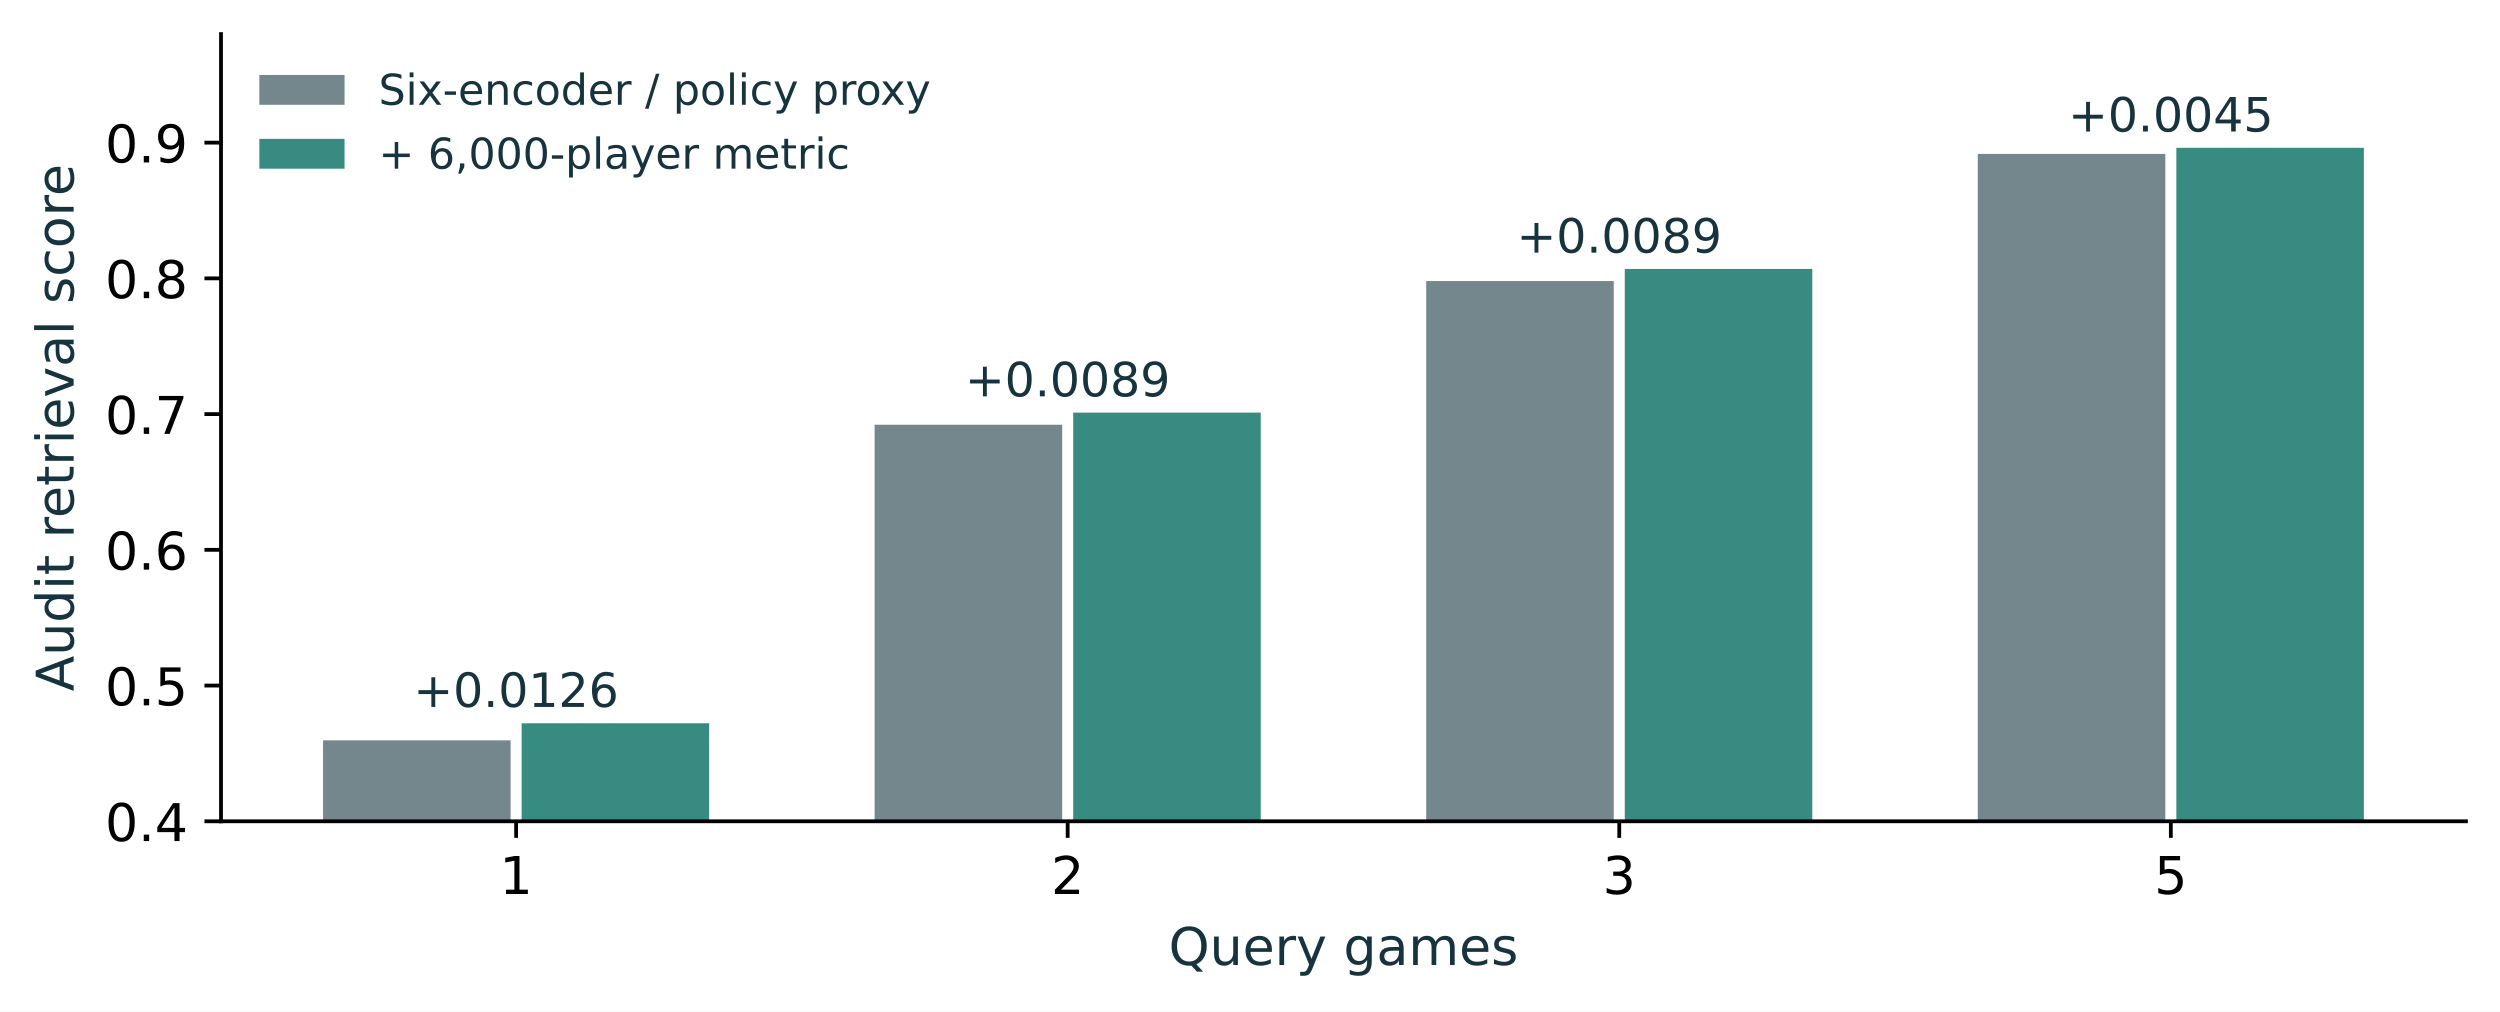
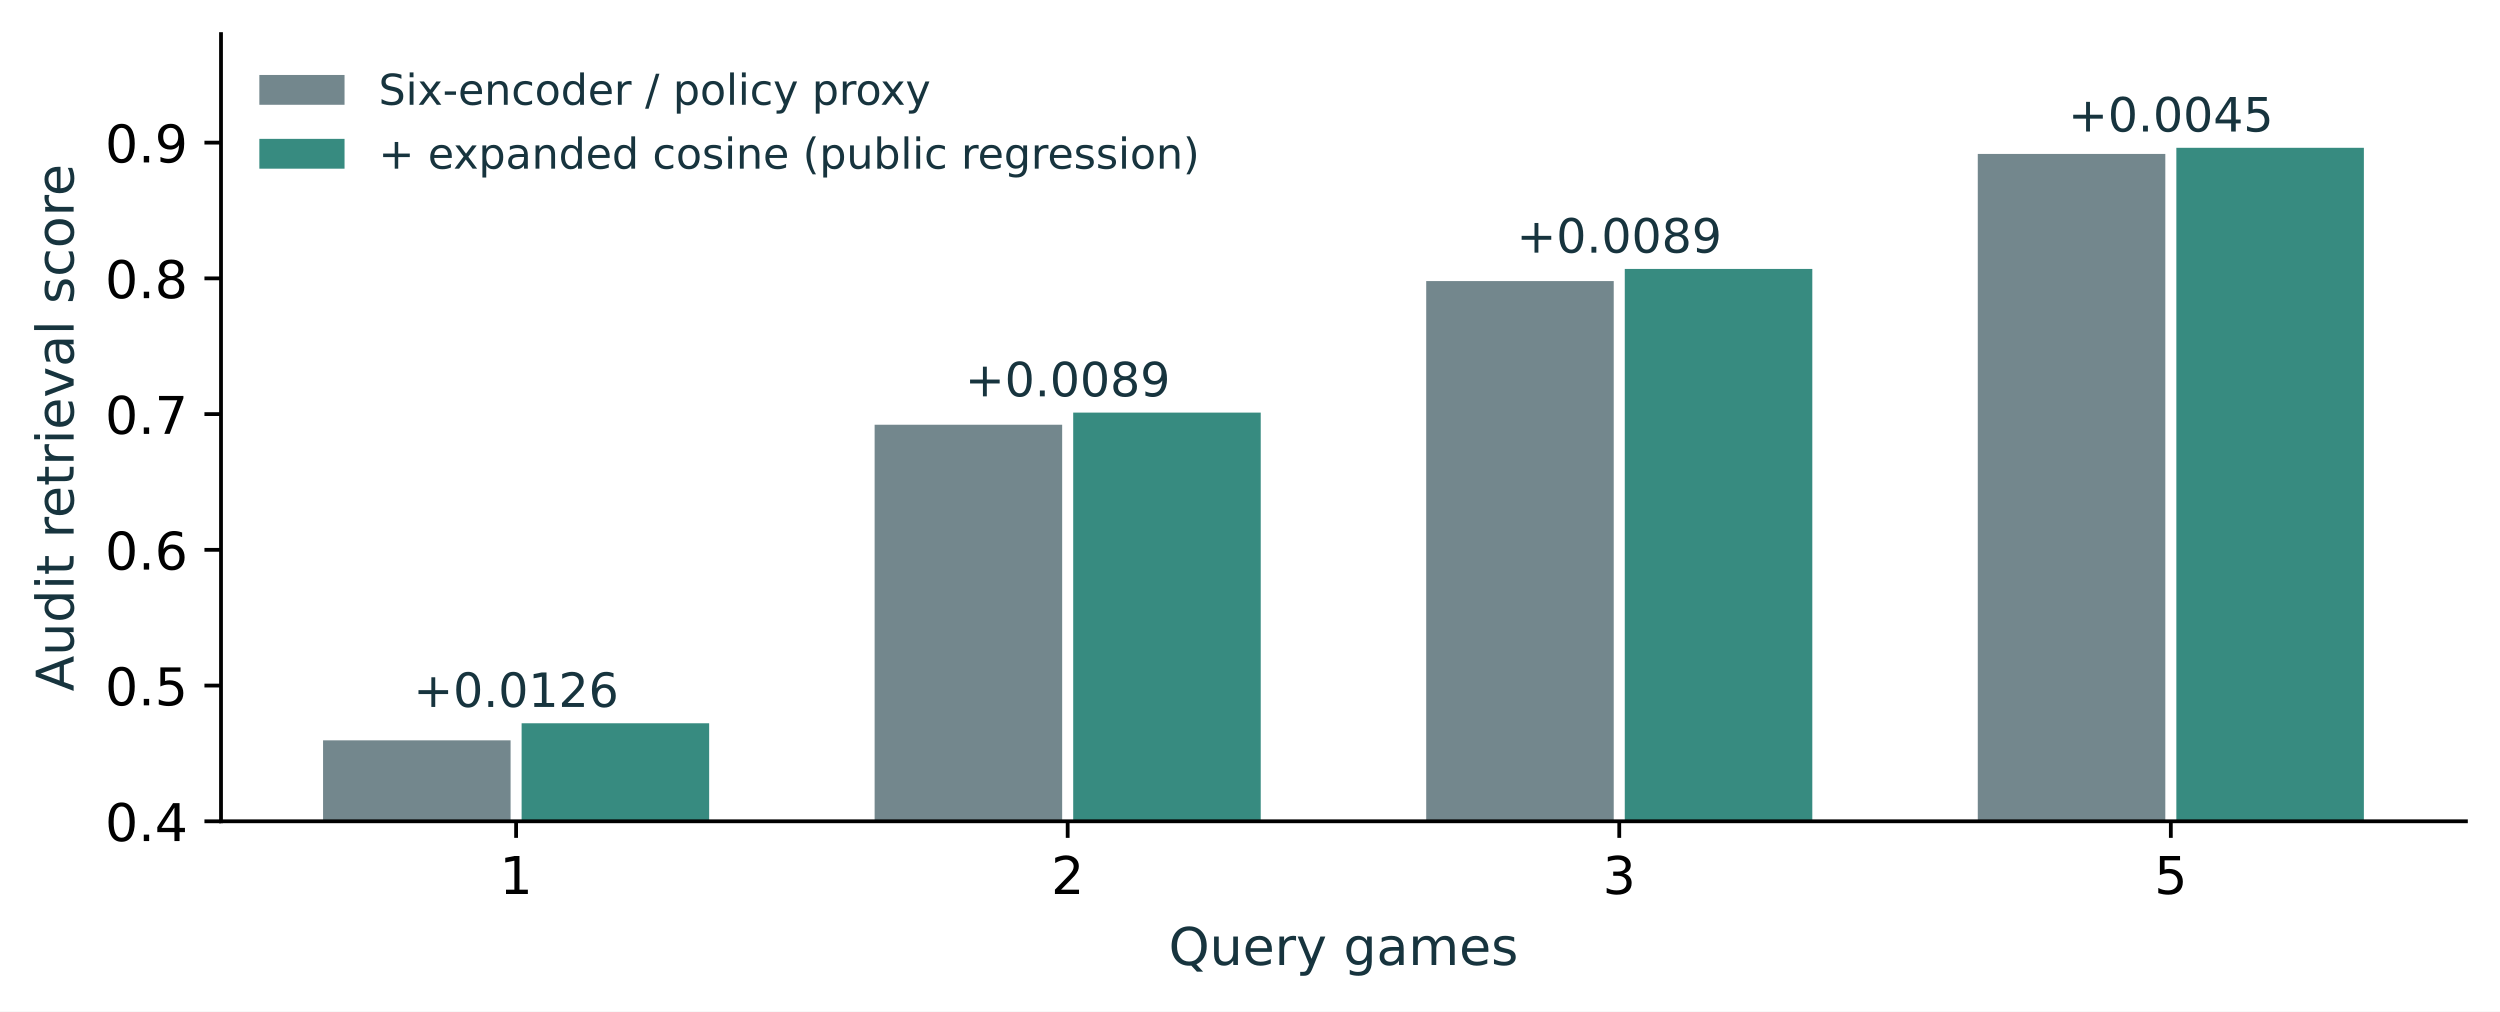
<svg xmlns="http://www.w3.org/2000/svg" xmlns:xlink="http://www.w3.org/1999/xlink" width="528.194pt" height="213.72pt" viewBox="0 0 528.194 213.72" version="1.1">
  <defs>
    <style type="text/css">*{stroke-linejoin: round; stroke-linecap: butt}</style>
  </defs>
  <g id="figure_1">
    <g id="patch_1">
      <path d="M 0 213.72 L 528.194 213.72 L 528.194 0 L 0 0 z " style="fill: #ffffff" />
    </g>
    <g id="axes_1">
      <g id="patch_2">
        <path d="M 46.694 173.52 L 520.994 173.52 L 520.994 7.2 L 46.694 7.2 z " style="fill: #ffffff" />
      </g>
      <g id="patch_3">
-         <path d="M 68.253 288.223 L 107.876 288.223 L 107.876 156.411 L 68.253 156.411 z " clip-path="url(#pde2b860447)" style="fill: #73878d" />
+         <path d="M 68.253 288.223 L 107.876 288.223 L 107.876 156.411 L 68.253 156.411 z " clip-path="url(#p56db63a489)" style="fill: #73878d" />
      </g>
      <g id="patch_4">
-         <path d="M 184.789 288.223 L 224.411 288.223 L 224.411 89.733 L 184.789 89.733 z " clip-path="url(#pde2b860447)" style="fill: #73878d" />
+         <path d="M 184.789 288.223 L 224.411 288.223 L 224.411 89.733 L 184.789 89.733 z " clip-path="url(#p56db63a489)" style="fill: #73878d" />
      </g>
      <g id="patch_5">
-         <path d="M 301.325 288.223 L 340.947 288.223 L 340.947 59.384 L 301.325 59.384 z " clip-path="url(#pde2b860447)" style="fill: #73878d" />
+         <path d="M 301.325 288.223 L 340.947 288.223 L 340.947 59.384 L 301.325 59.384 z " clip-path="url(#p56db63a489)" style="fill: #73878d" />
      </g>
      <g id="patch_6">
-         <path d="M 417.86 288.223 L 457.482 288.223 L 457.482 32.519 L 417.86 32.519 z " clip-path="url(#pde2b860447)" style="fill: #73878d" />
+         <path d="M 417.86 288.223 L 457.482 288.223 L 457.482 32.519 L 417.86 32.519 z " clip-path="url(#p56db63a489)" style="fill: #73878d" />
      </g>
      <g id="patch_7">
-         <path d="M 110.206 288.223 L 149.828 288.223 L 149.828 152.803 L 110.206 152.803 z " clip-path="url(#pde2b860447)" style="fill: #378b80" />
+         <path d="M 110.206 288.223 L 149.828 288.223 L 149.828 152.803 L 110.206 152.803 z " clip-path="url(#p56db63a489)" style="fill: #378b80" />
      </g>
      <g id="patch_8">
-         <path d="M 226.742 288.223 L 266.364 288.223 L 266.364 87.18 L 226.742 87.18 z " clip-path="url(#pde2b860447)" style="fill: #378b80" />
+         <path d="M 226.742 288.223 L 266.364 288.223 L 266.364 87.18 L 226.742 87.18 z " clip-path="url(#p56db63a489)" style="fill: #378b80" />
      </g>
      <g id="patch_9">
-         <path d="M 343.277 288.223 L 382.9 288.223 L 382.9 56.821 L 343.277 56.821 z " clip-path="url(#pde2b860447)" style="fill: #378b80" />
+         <path d="M 343.277 288.223 L 382.9 288.223 L 382.9 56.821 L 343.277 56.821 z " clip-path="url(#p56db63a489)" style="fill: #378b80" />
      </g>
      <g id="patch_10">
-         <path d="M 459.813 288.223 L 499.435 288.223 L 499.435 31.229 L 459.813 31.229 z " clip-path="url(#pde2b860447)" style="fill: #378b80" />
+         <path d="M 459.813 288.223 L 499.435 288.223 L 499.435 31.229 L 459.813 31.229 z " clip-path="url(#p56db63a489)" style="fill: #378b80" />
      </g>
      <g id="matplotlib.axis_1">
        <g id="xtick_1">
          <g id="line2d_1">
            <defs>
-               <path id="m125199226f" d="M 0 0 L 0 3.5 " style="stroke: #000000; stroke-width: 0.8" />
-             </defs>
-             <g>
-               <use xlink:href="#m125199226f" x="109.041" y="173.52" style="stroke: #000000; stroke-width: 0.8" />
+               <path id="med2fe32552" d="M 0 0 L 0 3.5 " style="stroke: #000000; stroke-width: 0.8" />
+             </defs>
+             <g>
+               <use xlink:href="#med2fe32552" x="109.041" y="173.52" style="stroke: #000000; stroke-width: 0.8" />
            </g>
          </g>
          <g id="text_1">
            <g transform="translate(105.5415 188.8774) scale(0.11 -0.11)">
              <defs>
                <path id="DejaVuSans-14" d="M 794 531 L 1825 531 L 1825 4091 L 703 3866 L 703 4441 L 1819 4666 L 2450 4666 L 2450 531 L 3481 531 L 3481 0 L 794 0 L 794 531 z " transform="scale(0.015625)" />
              </defs>
              <use xlink:href="#DejaVuSans-14" />
            </g>
          </g>
        </g>
        <g id="xtick_2">
          <g id="line2d_2">
            <g>
-               <use xlink:href="#m125199226f" x="225.576" y="173.52" style="stroke: #000000; stroke-width: 0.8" />
+               <use xlink:href="#med2fe32552" x="225.576" y="173.52" style="stroke: #000000; stroke-width: 0.8" />
            </g>
          </g>
          <g id="text_2">
            <g transform="translate(222.0771 188.8774) scale(0.11 -0.11)">
              <defs>
                <path id="DejaVuSans-15" d="M 1228 531 L 3431 531 L 3431 0 L 469 0 L 469 531 Q 828 903 1448 1529 Q 2069 2156 2228 2338 Q 2531 2678 2651 2914 Q 2772 3150 2772 3378 Q 2772 3750 2511 3984 Q 2250 4219 1831 4219 Q 1534 4219 1204 4116 Q 875 4013 500 3803 L 500 4441 Q 881 4594 1212 4672 Q 1544 4750 1819 4750 Q 2544 4750 2975 4387 Q 3406 4025 3406 3419 Q 3406 3131 3298 2873 Q 3191 2616 2906 2266 Q 2828 2175 2409 1742 Q 1991 1309 1228 531 z " transform="scale(0.015625)" />
              </defs>
              <use xlink:href="#DejaVuSans-15" />
            </g>
          </g>
        </g>
        <g id="xtick_3">
          <g id="line2d_3">
            <g>
-               <use xlink:href="#m125199226f" x="342.112" y="173.52" style="stroke: #000000; stroke-width: 0.8" />
+               <use xlink:href="#med2fe32552" x="342.112" y="173.52" style="stroke: #000000; stroke-width: 0.8" />
            </g>
          </g>
          <g id="text_3">
            <g transform="translate(338.6127 188.8774) scale(0.11 -0.11)">
              <defs>
                <path id="DejaVuSans-16" d="M 2597 2516 Q 3050 2419 3304 2112 Q 3559 1806 3559 1356 Q 3559 666 3084 287 Q 2609 -91 1734 -91 Q 1441 -91 1130 -33 Q 819 25 488 141 L 488 750 Q 750 597 1062 519 Q 1375 441 1716 441 Q 2309 441 2620 675 Q 2931 909 2931 1356 Q 2931 1769 2642 2001 Q 2353 2234 1838 2234 L 1294 2234 L 1294 2753 L 1863 2753 Q 2328 2753 2575 2939 Q 2822 3125 2822 3475 Q 2822 3834 2567 4026 Q 2313 4219 1838 4219 Q 1578 4219 1281 4162 Q 984 4106 628 3988 L 628 4550 Q 988 4650 1302 4700 Q 1616 4750 1894 4750 Q 2613 4750 3031 4423 Q 3450 4097 3450 3541 Q 3450 3153 3228 2886 Q 3006 2619 2597 2516 z " transform="scale(0.015625)" />
              </defs>
              <use xlink:href="#DejaVuSans-16" />
            </g>
          </g>
        </g>
        <g id="xtick_4">
          <g id="line2d_4">
            <g>
-               <use xlink:href="#m125199226f" x="458.648" y="173.52" style="stroke: #000000; stroke-width: 0.8" />
+               <use xlink:href="#med2fe32552" x="458.648" y="173.52" style="stroke: #000000; stroke-width: 0.8" />
            </g>
          </g>
          <g id="text_4">
            <g transform="translate(455.1484 188.8774) scale(0.11 -0.11)">
              <defs>
                <path id="DejaVuSans-18" d="M 691 4666 L 3169 4666 L 3169 4134 L 1269 4134 L 1269 2991 Q 1406 3038 1543 3061 Q 1681 3084 1819 3084 Q 2600 3084 3056 2656 Q 3513 2228 3513 1497 Q 3513 744 3044 326 Q 2575 -91 1722 -91 Q 1428 -91 1123 -41 Q 819 9 494 109 L 494 744 Q 775 591 1075 516 Q 1375 441 1709 441 Q 2250 441 2565 725 Q 2881 1009 2881 1497 Q 2881 1984 2565 2268 Q 2250 2553 1709 2553 Q 1456 2553 1204 2497 Q 953 2441 691 2322 L 691 4666 z " transform="scale(0.015625)" />
              </defs>
              <use xlink:href="#DejaVuSans-18" />
            </g>
          </g>
        </g>
        <g id="text_5">
          <g style="fill: #17343e" transform="translate(246.9118 203.8774) scale(0.11 -0.11)">
            <defs>
              <path id="DejaVuSans-34" d="M 2522 4238 Q 1834 4238 1429 3725 Q 1025 3213 1025 2328 Q 1025 1447 1429 934 Q 1834 422 2522 422 Q 3209 422 3611 934 Q 4013 1447 4013 2328 Q 4013 3213 3611 3725 Q 3209 4238 2522 4238 z M 3406 84 L 4238 -825 L 3475 -825 L 2784 -78 Q 2681 -84 2626 -87 Q 2572 -91 2522 -91 Q 1538 -91 948 567 Q 359 1225 359 2328 Q 359 3434 948 4092 Q 1538 4750 2522 4750 Q 3503 4750 4090 4092 Q 4678 3434 4678 2328 Q 4678 1516 4351 937 Q 4025 359 3406 84 z " transform="scale(0.015625)" />
              <path id="DejaVuSans-58" d="M 544 1381 L 544 3500 L 1119 3500 L 1119 1403 Q 1119 906 1312 657 Q 1506 409 1894 409 Q 2359 409 2629 706 Q 2900 1003 2900 1516 L 2900 3500 L 3475 3500 L 3475 0 L 2900 0 L 2900 538 Q 2691 219 2414 64 Q 2138 -91 1772 -91 Q 1169 -91 856 284 Q 544 659 544 1381 z M 1991 3584 L 1991 3584 z " transform="scale(0.015625)" />
              <path id="DejaVuSans-48" d="M 3597 1894 L 3597 1613 L 953 1613 Q 991 1019 1311 708 Q 1631 397 2203 397 Q 2534 397 2845 478 Q 3156 559 3463 722 L 3463 178 Q 3153 47 2828 -22 Q 2503 -91 2169 -91 Q 1331 -91 842 396 Q 353 884 353 1716 Q 353 2575 817 3079 Q 1281 3584 2069 3584 Q 2775 3584 3186 3129 Q 3597 2675 3597 1894 z M 3022 2063 Q 3016 2534 2758 2815 Q 2500 3097 2075 3097 Q 1594 3097 1305 2825 Q 1016 2553 972 2059 L 3022 2063 z " transform="scale(0.015625)" />
              <path id="DejaVuSans-55" d="M 2631 2963 Q 2534 3019 2420 3045 Q 2306 3072 2169 3072 Q 1681 3072 1420 2755 Q 1159 2438 1159 1844 L 1159 0 L 581 0 L 581 3500 L 1159 3500 L 1159 2956 Q 1341 3275 1631 3429 Q 1922 3584 2338 3584 Q 2397 3584 2469 3576 Q 2541 3569 2628 3553 L 2631 2963 z " transform="scale(0.015625)" />
              <path id="DejaVuSans-5c" d="M 2059 -325 Q 1816 -950 1584 -1140 Q 1353 -1331 966 -1331 L 506 -1331 L 506 -850 L 844 -850 Q 1081 -850 1212 -737 Q 1344 -625 1503 -206 L 1606 56 L 191 3500 L 800 3500 L 1894 763 L 2988 3500 L 3597 3500 L 2059 -325 z " transform="scale(0.015625)" />
              <path id="DejaVuSans-3" transform="scale(0.015625)" />
              <path id="DejaVuSans-4a" d="M 2906 1791 Q 2906 2416 2648 2759 Q 2391 3103 1925 3103 Q 1463 3103 1205 2759 Q 947 2416 947 1791 Q 947 1169 1205 825 Q 1463 481 1925 481 Q 2391 481 2648 825 Q 2906 1169 2906 1791 z M 3481 434 Q 3481 -459 3084 -895 Q 2688 -1331 1869 -1331 Q 1566 -1331 1297 -1286 Q 1028 -1241 775 -1147 L 775 -588 Q 1028 -725 1275 -790 Q 1522 -856 1778 -856 Q 2344 -856 2625 -561 Q 2906 -266 2906 331 L 2906 616 Q 2728 306 2450 153 Q 2172 0 1784 0 Q 1141 0 747 490 Q 353 981 353 1791 Q 353 2603 747 3093 Q 1141 3584 1784 3584 Q 2172 3584 2450 3431 Q 2728 3278 2906 2969 L 2906 3500 L 3481 3500 L 3481 434 z " transform="scale(0.015625)" />
              <path id="DejaVuSans-44" d="M 2194 1759 Q 1497 1759 1228 1600 Q 959 1441 959 1056 Q 959 750 1161 570 Q 1363 391 1709 391 Q 2188 391 2477 730 Q 2766 1069 2766 1631 L 2766 1759 L 2194 1759 z M 3341 1997 L 3341 0 L 2766 0 L 2766 531 Q 2569 213 2275 61 Q 1981 -91 1556 -91 Q 1019 -91 701 211 Q 384 513 384 1019 Q 384 1609 779 1909 Q 1175 2209 1959 2209 L 2766 2209 L 2766 2266 Q 2766 2663 2505 2880 Q 2244 3097 1772 3097 Q 1472 3097 1187 3025 Q 903 2953 641 2809 L 641 3341 Q 956 3463 1253 3523 Q 1550 3584 1831 3584 Q 2591 3584 2966 3190 Q 3341 2797 3341 1997 z " transform="scale(0.015625)" />
              <path id="DejaVuSans-50" d="M 3328 2828 Q 3544 3216 3844 3400 Q 4144 3584 4550 3584 Q 5097 3584 5394 3201 Q 5691 2819 5691 2113 L 5691 0 L 5113 0 L 5113 2094 Q 5113 2597 4934 2840 Q 4756 3084 4391 3084 Q 3944 3084 3684 2787 Q 3425 2491 3425 1978 L 3425 0 L 2847 0 L 2847 2094 Q 2847 2600 2669 2842 Q 2491 3084 2119 3084 Q 1678 3084 1418 2786 Q 1159 2488 1159 1978 L 1159 0 L 581 0 L 581 3500 L 1159 3500 L 1159 2956 Q 1356 3278 1631 3431 Q 1906 3584 2284 3584 Q 2666 3584 2933 3390 Q 3200 3197 3328 2828 z " transform="scale(0.015625)" />
              <path id="DejaVuSans-56" d="M 2834 3397 L 2834 2853 Q 2591 2978 2328 3040 Q 2066 3103 1784 3103 Q 1356 3103 1142 2972 Q 928 2841 928 2578 Q 928 2378 1081 2264 Q 1234 2150 1697 2047 L 1894 2003 Q 2506 1872 2764 1633 Q 3022 1394 3022 966 Q 3022 478 2636 193 Q 2250 -91 1575 -91 Q 1294 -91 989 -36 Q 684 19 347 128 L 347 722 Q 666 556 975 473 Q 1284 391 1588 391 Q 1994 391 2212 530 Q 2431 669 2431 922 Q 2431 1156 2273 1281 Q 2116 1406 1581 1522 L 1381 1569 Q 847 1681 609 1914 Q 372 2147 372 2553 Q 372 3047 722 3315 Q 1072 3584 1716 3584 Q 2034 3584 2315 3537 Q 2597 3491 2834 3397 z " transform="scale(0.015625)" />
            </defs>
            <use xlink:href="#DejaVuSans-34" />
            <use xlink:href="#DejaVuSans-58" transform="translate(78.71875 0)" />
            <use xlink:href="#DejaVuSans-48" transform="translate(142.0938 0)" />
            <use xlink:href="#DejaVuSans-55" transform="translate(203.625 0)" />
            <use xlink:href="#DejaVuSans-5c" transform="translate(244.7344 0)" />
            <use xlink:href="#DejaVuSans-3" transform="translate(303.9219 0)" />
            <use xlink:href="#DejaVuSans-4a" transform="translate(335.7031 0)" />
            <use xlink:href="#DejaVuSans-44" transform="translate(399.1875 0)" />
            <use xlink:href="#DejaVuSans-50" transform="translate(460.4688 0)" />
            <use xlink:href="#DejaVuSans-48" transform="translate(557.875 0)" />
            <use xlink:href="#DejaVuSans-56" transform="translate(619.4062 0)" />
          </g>
        </g>
      </g>
      <g id="matplotlib.axis_2">
        <g id="ytick_1">
          <g id="line2d_5">
            <defs>
-               <path id="m2b5b2a93e9" d="M 0 0 L -3.5 0 " style="stroke: #000000; stroke-width: 0.8" />
-             </defs>
-             <g>
-               <use xlink:href="#m2b5b2a93e9" x="46.694" y="173.52" style="stroke: #000000; stroke-width: 0.8" />
+               <path id="m7c9e8036bc" d="M 0 0 L -3.5 0 " style="stroke: #000000; stroke-width: 0.8" />
+             </defs>
+             <g>
+               <use xlink:href="#m7c9e8036bc" x="46.694" y="173.52" style="stroke: #000000; stroke-width: 0.8" />
            </g>
          </g>
          <g id="text_6">
            <g transform="translate(22.20086 177.6987) scale(0.11 -0.11)">
              <defs>
                <path id="DejaVuSans-13" d="M 2034 4250 Q 1547 4250 1301 3770 Q 1056 3291 1056 2328 Q 1056 1369 1301 889 Q 1547 409 2034 409 Q 2525 409 2770 889 Q 3016 1369 3016 2328 Q 3016 3291 2770 3770 Q 2525 4250 2034 4250 z M 2034 4750 Q 2819 4750 3233 4129 Q 3647 3509 3647 2328 Q 3647 1150 3233 529 Q 2819 -91 2034 -91 Q 1250 -91 836 529 Q 422 1150 422 2328 Q 422 3509 836 4129 Q 1250 4750 2034 4750 z " transform="scale(0.015625)" />
                <path id="DejaVuSans-11" d="M 684 794 L 1344 794 L 1344 0 L 684 0 L 684 794 z " transform="scale(0.015625)" />
                <path id="DejaVuSans-17" d="M 2419 4116 L 825 1625 L 2419 1625 L 2419 4116 z M 2253 4666 L 3047 4666 L 3047 1625 L 3713 1625 L 3713 1100 L 3047 1100 L 3047 0 L 2419 0 L 2419 1100 L 313 1100 L 313 1709 L 2253 4666 z " transform="scale(0.015625)" />
              </defs>
              <use xlink:href="#DejaVuSans-13" />
              <use xlink:href="#DejaVuSans-11" transform="translate(63.625 0)" />
              <use xlink:href="#DejaVuSans-17" transform="translate(95.40625 0)" />
            </g>
          </g>
        </g>
        <g id="ytick_2">
          <g id="line2d_6">
            <g>
-               <use xlink:href="#m2b5b2a93e9" x="46.694" y="144.844" style="stroke: #000000; stroke-width: 0.8" />
+               <use xlink:href="#m7c9e8036bc" x="46.694" y="144.844" style="stroke: #000000; stroke-width: 0.8" />
            </g>
          </g>
          <g id="text_7">
            <g transform="translate(22.20086 149.0228) scale(0.11 -0.11)">
              <use xlink:href="#DejaVuSans-13" />
              <use xlink:href="#DejaVuSans-11" transform="translate(63.625 0)" />
              <use xlink:href="#DejaVuSans-18" transform="translate(95.40625 0)" />
            </g>
          </g>
        </g>
        <g id="ytick_3">
          <g id="line2d_7">
            <g>
-               <use xlink:href="#m2b5b2a93e9" x="46.694" y="116.168" style="stroke: #000000; stroke-width: 0.8" />
+               <use xlink:href="#m7c9e8036bc" x="46.694" y="116.168" style="stroke: #000000; stroke-width: 0.8" />
            </g>
          </g>
          <g id="text_8">
            <g transform="translate(22.20086 120.347) scale(0.11 -0.11)">
              <defs>
                <path id="DejaVuSans-19" d="M 2113 2584 Q 1688 2584 1439 2293 Q 1191 2003 1191 1497 Q 1191 994 1439 701 Q 1688 409 2113 409 Q 2538 409 2786 701 Q 3034 994 3034 1497 Q 3034 2003 2786 2293 Q 2538 2584 2113 2584 z M 3366 4563 L 3366 3988 Q 3128 4100 2886 4159 Q 2644 4219 2406 4219 Q 1781 4219 1451 3797 Q 1122 3375 1075 2522 Q 1259 2794 1537 2939 Q 1816 3084 2150 3084 Q 2853 3084 3261 2657 Q 3669 2231 3669 1497 Q 3669 778 3244 343 Q 2819 -91 2113 -91 Q 1303 -91 875 529 Q 447 1150 447 2328 Q 447 3434 972 4092 Q 1497 4750 2381 4750 Q 2619 4750 2861 4703 Q 3103 4656 3366 4563 z " transform="scale(0.015625)" />
              </defs>
              <use xlink:href="#DejaVuSans-13" />
              <use xlink:href="#DejaVuSans-11" transform="translate(63.625 0)" />
              <use xlink:href="#DejaVuSans-19" transform="translate(95.40625 0)" />
            </g>
          </g>
        </g>
        <g id="ytick_4">
          <g id="line2d_8">
            <g>
-               <use xlink:href="#m2b5b2a93e9" x="46.694" y="87.492" style="stroke: #000000; stroke-width: 0.8" />
+               <use xlink:href="#m7c9e8036bc" x="46.694" y="87.492" style="stroke: #000000; stroke-width: 0.8" />
            </g>
          </g>
          <g id="text_9">
            <g transform="translate(22.20086 91.67113) scale(0.11 -0.11)">
              <defs>
                <path id="DejaVuSans-1a" d="M 525 4666 L 3525 4666 L 3525 4397 L 1831 0 L 1172 0 L 2766 4134 L 525 4134 L 525 4666 z " transform="scale(0.015625)" />
              </defs>
              <use xlink:href="#DejaVuSans-13" />
              <use xlink:href="#DejaVuSans-11" transform="translate(63.625 0)" />
              <use xlink:href="#DejaVuSans-1a" transform="translate(95.40625 0)" />
            </g>
          </g>
        </g>
        <g id="ytick_5">
          <g id="line2d_9">
            <g>
-               <use xlink:href="#m2b5b2a93e9" x="46.694" y="58.817" style="stroke: #000000; stroke-width: 0.8" />
+               <use xlink:href="#m7c9e8036bc" x="46.694" y="58.817" style="stroke: #000000; stroke-width: 0.8" />
            </g>
          </g>
          <g id="text_10">
            <g transform="translate(22.20086 62.99526) scale(0.11 -0.11)">
              <defs>
                <path id="DejaVuSans-1b" d="M 2034 2216 Q 1584 2216 1326 1975 Q 1069 1734 1069 1313 Q 1069 891 1326 650 Q 1584 409 2034 409 Q 2484 409 2743 651 Q 3003 894 3003 1313 Q 3003 1734 2745 1975 Q 2488 2216 2034 2216 z M 1403 2484 Q 997 2584 770 2862 Q 544 3141 544 3541 Q 544 4100 942 4425 Q 1341 4750 2034 4750 Q 2731 4750 3128 4425 Q 3525 4100 3525 3541 Q 3525 3141 3298 2862 Q 3072 2584 2669 2484 Q 3125 2378 3379 2068 Q 3634 1759 3634 1313 Q 3634 634 3220 271 Q 2806 -91 2034 -91 Q 1263 -91 848 271 Q 434 634 434 1313 Q 434 1759 690 2068 Q 947 2378 1403 2484 z M 1172 3481 Q 1172 3119 1398 2916 Q 1625 2713 2034 2713 Q 2441 2713 2670 2916 Q 2900 3119 2900 3481 Q 2900 3844 2670 4047 Q 2441 4250 2034 4250 Q 1625 4250 1398 4047 Q 1172 3844 1172 3481 z " transform="scale(0.015625)" />
              </defs>
              <use xlink:href="#DejaVuSans-13" />
              <use xlink:href="#DejaVuSans-11" transform="translate(63.625 0)" />
              <use xlink:href="#DejaVuSans-1b" transform="translate(95.40625 0)" />
            </g>
          </g>
        </g>
        <g id="ytick_6">
          <g id="line2d_10">
            <g>
-               <use xlink:href="#m2b5b2a93e9" x="46.694" y="30.141" style="stroke: #000000; stroke-width: 0.8" />
+               <use xlink:href="#m7c9e8036bc" x="46.694" y="30.141" style="stroke: #000000; stroke-width: 0.8" />
            </g>
          </g>
          <g id="text_11">
            <g transform="translate(22.20086 34.3194) scale(0.11 -0.11)">
              <defs>
                <path id="DejaVuSans-1c" d="M 703 97 L 703 672 Q 941 559 1184 500 Q 1428 441 1663 441 Q 2288 441 2617 861 Q 2947 1281 2994 2138 Q 2813 1869 2534 1725 Q 2256 1581 1919 1581 Q 1219 1581 811 2004 Q 403 2428 403 3163 Q 403 3881 828 4315 Q 1253 4750 1959 4750 Q 2769 4750 3195 4129 Q 3622 3509 3622 2328 Q 3622 1225 3098 567 Q 2575 -91 1691 -91 Q 1453 -91 1209 -44 Q 966 3 703 97 z M 1959 2075 Q 2384 2075 2632 2365 Q 2881 2656 2881 3163 Q 2881 3666 2632 3958 Q 2384 4250 1959 4250 Q 1534 4250 1286 3958 Q 1038 3666 1038 3163 Q 1038 2656 1286 2365 Q 1534 2075 1959 2075 z " transform="scale(0.015625)" />
              </defs>
              <use xlink:href="#DejaVuSans-13" />
              <use xlink:href="#DejaVuSans-11" transform="translate(63.625 0)" />
              <use xlink:href="#DejaVuSans-1c" transform="translate(95.40625 0)" />
            </g>
          </g>
        </g>
        <g id="text_12">
          <g style="fill: #17343e" transform="translate(15.55828 146.0655) rotate(-90) scale(0.11 -0.11)">
            <defs>
              <path id="DejaVuSans-24" d="M 2188 4044 L 1331 1722 L 3047 1722 L 2188 4044 z M 1831 4666 L 2547 4666 L 4325 0 L 3669 0 L 3244 1197 L 1141 1197 L 716 0 L 50 0 L 1831 4666 z " transform="scale(0.015625)" />
              <path id="DejaVuSans-47" d="M 2906 2969 L 2906 4863 L 3481 4863 L 3481 0 L 2906 0 L 2906 525 Q 2725 213 2448 61 Q 2172 -91 1784 -91 Q 1150 -91 751 415 Q 353 922 353 1747 Q 353 2572 751 3078 Q 1150 3584 1784 3584 Q 2172 3584 2448 3432 Q 2725 3281 2906 2969 z M 947 1747 Q 947 1113 1208 752 Q 1469 391 1925 391 Q 2381 391 2643 752 Q 2906 1113 2906 1747 Q 2906 2381 2643 2742 Q 2381 3103 1925 3103 Q 1469 3103 1208 2742 Q 947 2381 947 1747 z " transform="scale(0.015625)" />
              <path id="DejaVuSans-4c" d="M 603 3500 L 1178 3500 L 1178 0 L 603 0 L 603 3500 z M 603 4863 L 1178 4863 L 1178 4134 L 603 4134 L 603 4863 z " transform="scale(0.015625)" />
              <path id="DejaVuSans-57" d="M 1172 4494 L 1172 3500 L 2356 3500 L 2356 3053 L 1172 3053 L 1172 1153 Q 1172 725 1289 603 Q 1406 481 1766 481 L 2356 481 L 2356 0 L 1766 0 Q 1100 0 847 248 Q 594 497 594 1153 L 594 3053 L 172 3053 L 172 3500 L 594 3500 L 594 4494 L 1172 4494 z " transform="scale(0.015625)" />
              <path id="DejaVuSans-59" d="M 191 3500 L 800 3500 L 1894 563 L 2988 3500 L 3597 3500 L 2284 0 L 1503 0 L 191 3500 z " transform="scale(0.015625)" />
              <path id="DejaVuSans-4f" d="M 603 4863 L 1178 4863 L 1178 0 L 603 0 L 603 4863 z " transform="scale(0.015625)" />
              <path id="DejaVuSans-46" d="M 3122 3366 L 3122 2828 Q 2878 2963 2633 3030 Q 2388 3097 2138 3097 Q 1578 3097 1268 2742 Q 959 2388 959 1747 Q 959 1106 1268 751 Q 1578 397 2138 397 Q 2388 397 2633 464 Q 2878 531 3122 666 L 3122 134 Q 2881 22 2623 -34 Q 2366 -91 2075 -91 Q 1284 -91 818 406 Q 353 903 353 1747 Q 353 2603 823 3093 Q 1294 3584 2113 3584 Q 2378 3584 2631 3529 Q 2884 3475 3122 3366 z " transform="scale(0.015625)" />
              <path id="DejaVuSans-52" d="M 1959 3097 Q 1497 3097 1228 2736 Q 959 2375 959 1747 Q 959 1119 1226 758 Q 1494 397 1959 397 Q 2419 397 2687 759 Q 2956 1122 2956 1747 Q 2956 2369 2687 2733 Q 2419 3097 1959 3097 z M 1959 3584 Q 2709 3584 3137 3096 Q 3566 2609 3566 1747 Q 3566 888 3137 398 Q 2709 -91 1959 -91 Q 1206 -91 779 398 Q 353 888 353 1747 Q 353 2609 779 3096 Q 1206 3584 1959 3584 z " transform="scale(0.015625)" />
            </defs>
            <use xlink:href="#DejaVuSans-24" />
            <use xlink:href="#DejaVuSans-58" transform="translate(68.40625 0)" />
            <use xlink:href="#DejaVuSans-47" transform="translate(131.7812 0)" />
            <use xlink:href="#DejaVuSans-4c" transform="translate(195.2656 0)" />
            <use xlink:href="#DejaVuSans-57" transform="translate(223.0469 0)" />
            <use xlink:href="#DejaVuSans-3" transform="translate(262.25 0)" />
            <use xlink:href="#DejaVuSans-55" transform="translate(294.0312 0)" />
            <use xlink:href="#DejaVuSans-48" transform="translate(332.9375 0)" />
            <use xlink:href="#DejaVuSans-57" transform="translate(394.4688 0)" />
            <use xlink:href="#DejaVuSans-55" transform="translate(433.6719 0)" />
            <use xlink:href="#DejaVuSans-4c" transform="translate(474.7812 0)" />
            <use xlink:href="#DejaVuSans-48" transform="translate(502.5625 0)" />
            <use xlink:href="#DejaVuSans-59" transform="translate(564.0938 0)" />
            <use xlink:href="#DejaVuSans-44" transform="translate(623.2812 0)" />
            <use xlink:href="#DejaVuSans-4f" transform="translate(684.5625 0)" />
            <use xlink:href="#DejaVuSans-3" transform="translate(712.3438 0)" />
            <use xlink:href="#DejaVuSans-56" transform="translate(744.125 0)" />
            <use xlink:href="#DejaVuSans-46" transform="translate(796.2188 0)" />
            <use xlink:href="#DejaVuSans-52" transform="translate(851.2031 0)" />
            <use xlink:href="#DejaVuSans-55" transform="translate(912.3906 0)" />
            <use xlink:href="#DejaVuSans-48" transform="translate(951.2969 0)" />
          </g>
        </g>
      </g>
      <g id="patch_11">
        <path d="M 46.694 173.52 L 46.694 7.2 " style="fill: none; stroke: #000000; stroke-width: 0.8; stroke-linejoin: miter; stroke-linecap: square" />
      </g>
      <g id="patch_12">
        <path d="M 46.694 173.52 L 520.994 173.52 " style="fill: none; stroke: #000000; stroke-width: 0.8; stroke-linejoin: miter; stroke-linecap: square" />
      </g>
      <g id="text_13">
        <g style="fill: #17343e" transform="translate(87.3557 149.3622) scale(0.1 -0.1)">
          <defs>
            <path id="DejaVuSans-e" d="M 2944 4013 L 2944 2272 L 4684 2272 L 4684 1741 L 2944 1741 L 2944 0 L 2419 0 L 2419 1741 L 678 1741 L 678 2272 L 2419 2272 L 2419 4013 L 2944 4013 z " transform="scale(0.015625)" />
          </defs>
          <use xlink:href="#DejaVuSans-e" />
          <use xlink:href="#DejaVuSans-13" transform="translate(83.79688 0)" />
          <use xlink:href="#DejaVuSans-11" transform="translate(147.4219 0)" />
          <use xlink:href="#DejaVuSans-13" transform="translate(179.2031 0)" />
          <use xlink:href="#DejaVuSans-14" transform="translate(242.8281 0)" />
          <use xlink:href="#DejaVuSans-15" transform="translate(306.4531 0)" />
          <use xlink:href="#DejaVuSans-19" transform="translate(370.0781 0)" />
        </g>
      </g>
      <g id="text_14">
        <g style="fill: #17343e" transform="translate(203.8913 83.73922) scale(0.1 -0.1)">
          <use xlink:href="#DejaVuSans-e" />
          <use xlink:href="#DejaVuSans-13" transform="translate(83.79688 0)" />
          <use xlink:href="#DejaVuSans-11" transform="translate(147.4219 0)" />
          <use xlink:href="#DejaVuSans-13" transform="translate(179.2031 0)" />
          <use xlink:href="#DejaVuSans-13" transform="translate(242.8281 0)" />
          <use xlink:href="#DejaVuSans-1b" transform="translate(306.4531 0)" />
          <use xlink:href="#DejaVuSans-1c" transform="translate(370.0781 0)" />
        </g>
      </g>
      <g id="text_15">
        <g style="fill: #17343e" transform="translate(320.427 53.37976) scale(0.1 -0.1)">
          <use xlink:href="#DejaVuSans-e" />
          <use xlink:href="#DejaVuSans-13" transform="translate(83.79688 0)" />
          <use xlink:href="#DejaVuSans-11" transform="translate(147.4219 0)" />
          <use xlink:href="#DejaVuSans-13" transform="translate(179.2031 0)" />
          <use xlink:href="#DejaVuSans-13" transform="translate(242.8281 0)" />
          <use xlink:href="#DejaVuSans-1b" transform="translate(306.4531 0)" />
          <use xlink:href="#DejaVuSans-1c" transform="translate(370.0781 0)" />
        </g>
      </g>
      <g id="text_16">
        <g style="fill: #17343e" transform="translate(436.9626 27.78832) scale(0.1 -0.1)">
          <use xlink:href="#DejaVuSans-e" />
          <use xlink:href="#DejaVuSans-13" transform="translate(83.79688 0)" />
          <use xlink:href="#DejaVuSans-11" transform="translate(147.4219 0)" />
          <use xlink:href="#DejaVuSans-13" transform="translate(179.2031 0)" />
          <use xlink:href="#DejaVuSans-13" transform="translate(242.8281 0)" />
          <use xlink:href="#DejaVuSans-17" transform="translate(306.4531 0)" />
          <use xlink:href="#DejaVuSans-18" transform="translate(370.0781 0)" />
        </g>
      </g>
      <g id="legend_1">
        <g id="patch_13">
          <path d="M 54.794 22.139 L 72.794 22.139 L 72.794 15.839 L 54.794 15.839 z " style="fill: #73878d" />
        </g>
        <g id="text_17">
          <g style="fill: #17343e" transform="translate(79.9943 22.13859) scale(0.09 -0.09)">
            <defs>
              <path id="DejaVuSans-36" d="M 3425 4513 L 3425 3897 Q 3066 4069 2747 4153 Q 2428 4238 2131 4238 Q 1616 4238 1336 4038 Q 1056 3838 1056 3469 Q 1056 3159 1242 3001 Q 1428 2844 1947 2747 L 2328 2669 Q 3034 2534 3370 2195 Q 3706 1856 3706 1288 Q 3706 609 3251 259 Q 2797 -91 1919 -91 Q 1588 -91 1214 -16 Q 841 59 441 206 L 441 856 Q 825 641 1194 531 Q 1563 422 1919 422 Q 2459 422 2753 634 Q 3047 847 3047 1241 Q 3047 1584 2836 1778 Q 2625 1972 2144 2069 L 1759 2144 Q 1053 2284 737 2584 Q 422 2884 422 3419 Q 422 4038 858 4394 Q 1294 4750 2059 4750 Q 2388 4750 2728 4690 Q 3069 4631 3425 4513 z " transform="scale(0.015625)" />
              <path id="DejaVuSans-5b" d="M 3513 3500 L 2247 1797 L 3578 0 L 2900 0 L 1881 1375 L 863 0 L 184 0 L 1544 1831 L 300 3500 L 978 3500 L 1906 2253 L 2834 3500 L 3513 3500 z " transform="scale(0.015625)" />
              <path id="DejaVuSans-10" d="M 313 2009 L 1997 2009 L 1997 1497 L 313 1497 L 313 2009 z " transform="scale(0.015625)" />
              <path id="DejaVuSans-51" d="M 3513 2113 L 3513 0 L 2938 0 L 2938 2094 Q 2938 2591 2744 2837 Q 2550 3084 2163 3084 Q 1697 3084 1428 2787 Q 1159 2491 1159 1978 L 1159 0 L 581 0 L 581 3500 L 1159 3500 L 1159 2956 Q 1366 3272 1645 3428 Q 1925 3584 2291 3584 Q 2894 3584 3203 3211 Q 3513 2838 3513 2113 z " transform="scale(0.015625)" />
              <path id="DejaVuSans-12" d="M 1625 4666 L 2156 4666 L 531 -594 L 0 -594 L 1625 4666 z " transform="scale(0.015625)" />
              <path id="DejaVuSans-53" d="M 1159 525 L 1159 -1331 L 581 -1331 L 581 3500 L 1159 3500 L 1159 2969 Q 1341 3281 1617 3432 Q 1894 3584 2278 3584 Q 2916 3584 3314 3078 Q 3713 2572 3713 1747 Q 3713 922 3314 415 Q 2916 -91 2278 -91 Q 1894 -91 1617 61 Q 1341 213 1159 525 z M 3116 1747 Q 3116 2381 2855 2742 Q 2594 3103 2138 3103 Q 1681 3103 1420 2742 Q 1159 2381 1159 1747 Q 1159 1113 1420 752 Q 1681 391 2138 391 Q 2594 391 2855 752 Q 3116 1113 3116 1747 z " transform="scale(0.015625)" />
            </defs>
            <use xlink:href="#DejaVuSans-36" />
            <use xlink:href="#DejaVuSans-4c" transform="translate(63.48438 0)" />
            <use xlink:href="#DejaVuSans-5b" transform="translate(91.26562 0)" />
            <use xlink:href="#DejaVuSans-10" transform="translate(150.4531 0)" />
            <use xlink:href="#DejaVuSans-48" transform="translate(186.5312 0)" />
            <use xlink:href="#DejaVuSans-51" transform="translate(248.0625 0)" />
            <use xlink:href="#DejaVuSans-46" transform="translate(311.4375 0)" />
            <use xlink:href="#DejaVuSans-52" transform="translate(366.4219 0)" />
            <use xlink:href="#DejaVuSans-47" transform="translate(427.6094 0)" />
            <use xlink:href="#DejaVuSans-48" transform="translate(491.0938 0)" />
            <use xlink:href="#DejaVuSans-55" transform="translate(552.625 0)" />
            <use xlink:href="#DejaVuSans-3" transform="translate(593.7344 0)" />
            <use xlink:href="#DejaVuSans-12" transform="translate(625.5156 0)" />
            <use xlink:href="#DejaVuSans-3" transform="translate(659.2031 0)" />
            <use xlink:href="#DejaVuSans-53" transform="translate(690.9844 0)" />
            <use xlink:href="#DejaVuSans-52" transform="translate(754.4688 0)" />
            <use xlink:href="#DejaVuSans-4f" transform="translate(815.6562 0)" />
            <use xlink:href="#DejaVuSans-4c" transform="translate(843.4375 0)" />
            <use xlink:href="#DejaVuSans-46" transform="translate(871.2188 0)" />
            <use xlink:href="#DejaVuSans-5c" transform="translate(926.2031 0)" />
            <use xlink:href="#DejaVuSans-3" transform="translate(985.3906 0)" />
            <use xlink:href="#DejaVuSans-53" transform="translate(1017.172 0)" />
            <use xlink:href="#DejaVuSans-55" transform="translate(1080.656 0)" />
            <use xlink:href="#DejaVuSans-52" transform="translate(1119.562 0)" />
            <use xlink:href="#DejaVuSans-5b" transform="translate(1177.672 0)" />
            <use xlink:href="#DejaVuSans-5c" transform="translate(1236.859 0)" />
          </g>
        </g>
        <g id="patch_14">
          <path d="M 54.794 35.639 L 72.794 35.639 L 72.794 29.339 L 54.794 29.339 z " style="fill: #378b80" />
        </g>
        <g id="text_18">
          <g style="fill: #17343e" transform="translate(79.9943 35.6393) scale(0.09 -0.09)">
            <defs>
-               <path id="DejaVuSans-f" d="M 750 794 L 1409 794 L 1409 256 L 897 -744 L 494 -744 L 750 256 L 750 794 z " transform="scale(0.015625)" />
+               <path id="DejaVuSans-b" d="M 1984 4856 Q 1566 4138 1362 3434 Q 1159 2731 1159 2009 Q 1159 1288 1364 580 Q 1569 -128 1984 -844 L 1484 -844 Q 1016 -109 783 600 Q 550 1309 550 2009 Q 550 2706 781 3412 Q 1013 4119 1484 4856 L 1984 4856 z " transform="scale(0.015625)" />
+               <path id="DejaVuSans-45" d="M 3116 1747 Q 3116 2381 2855 2742 Q 2594 3103 2138 3103 Q 1681 3103 1420 2742 Q 1159 2381 1159 1747 Q 1159 1113 1420 752 Q 1681 391 2138 391 Q 2594 391 2855 752 Q 3116 1113 3116 1747 z M 1159 2969 Q 1341 3281 1617 3432 Q 1894 3584 2278 3584 Q 2916 3584 3314 3078 Q 3713 2572 3713 1747 Q 3713 922 3314 415 Q 2916 -91 2278 -91 Q 1894 -91 1617 61 Q 1341 213 1159 525 L 1159 0 L 581 0 L 581 4863 L 1159 4863 L 1159 2969 z " transform="scale(0.015625)" />
+               <path id="DejaVuSans-c" d="M 513 4856 L 1013 4856 Q 1481 4119 1714 3412 Q 1947 2706 1947 2009 Q 1947 1309 1714 600 Q 1481 -109 1013 -844 L 513 -844 Q 928 -128 1133 580 Q 1338 1288 1338 2009 Q 1338 2731 1133 3434 Q 928 4138 513 4856 z " transform="scale(0.015625)" />
            </defs>
            <use xlink:href="#DejaVuSans-e" />
            <use xlink:href="#DejaVuSans-3" transform="translate(83.79688 0)" />
-             <use xlink:href="#DejaVuSans-19" transform="translate(115.5781 0)" />
-             <use xlink:href="#DejaVuSans-f" transform="translate(179.2031 0)" />
-             <use xlink:href="#DejaVuSans-13" transform="translate(210.9844 0)" />
-             <use xlink:href="#DejaVuSans-13" transform="translate(274.6094 0)" />
-             <use xlink:href="#DejaVuSans-13" transform="translate(338.2344 0)" />
-             <use xlink:href="#DejaVuSans-10" transform="translate(401.8594 0)" />
-             <use xlink:href="#DejaVuSans-53" transform="translate(437.9375 0)" />
-             <use xlink:href="#DejaVuSans-4f" transform="translate(501.4219 0)" />
-             <use xlink:href="#DejaVuSans-44" transform="translate(529.2031 0)" />
-             <use xlink:href="#DejaVuSans-5c" transform="translate(590.4844 0)" />
-             <use xlink:href="#DejaVuSans-48" transform="translate(649.6719 0)" />
-             <use xlink:href="#DejaVuSans-55" transform="translate(711.2031 0)" />
-             <use xlink:href="#DejaVuSans-3" transform="translate(752.3125 0)" />
-             <use xlink:href="#DejaVuSans-50" transform="translate(784.0938 0)" />
-             <use xlink:href="#DejaVuSans-48" transform="translate(881.5 0)" />
-             <use xlink:href="#DejaVuSans-57" transform="translate(943.0312 0)" />
-             <use xlink:href="#DejaVuSans-55" transform="translate(982.2344 0)" />
-             <use xlink:href="#DejaVuSans-4c" transform="translate(1023.344 0)" />
-             <use xlink:href="#DejaVuSans-46" transform="translate(1051.125 0)" />
+             <use xlink:href="#DejaVuSans-48" transform="translate(115.5781 0)" />
+             <use xlink:href="#DejaVuSans-5b" transform="translate(175.3594 0)" />
+             <use xlink:href="#DejaVuSans-53" transform="translate(234.5469 0)" />
+             <use xlink:href="#DejaVuSans-44" transform="translate(298.0312 0)" />
+             <use xlink:href="#DejaVuSans-51" transform="translate(359.3125 0)" />
+             <use xlink:href="#DejaVuSans-47" transform="translate(422.6875 0)" />
+             <use xlink:href="#DejaVuSans-48" transform="translate(486.1719 0)" />
+             <use xlink:href="#DejaVuSans-47" transform="translate(547.7031 0)" />
+             <use xlink:href="#DejaVuSans-3" transform="translate(611.1875 0)" />
+             <use xlink:href="#DejaVuSans-46" transform="translate(642.9688 0)" />
+             <use xlink:href="#DejaVuSans-52" transform="translate(697.9531 0)" />
+             <use xlink:href="#DejaVuSans-56" transform="translate(759.1406 0)" />
+             <use xlink:href="#DejaVuSans-4c" transform="translate(811.2344 0)" />
+             <use xlink:href="#DejaVuSans-51" transform="translate(839.0156 0)" />
+             <use xlink:href="#DejaVuSans-48" transform="translate(902.3906 0)" />
+             <use xlink:href="#DejaVuSans-3" transform="translate(963.9219 0)" />
+             <use xlink:href="#DejaVuSans-b" transform="translate(995.7031 0)" />
+             <use xlink:href="#DejaVuSans-53" transform="translate(1034.719 0)" />
+             <use xlink:href="#DejaVuSans-58" transform="translate(1098.203 0)" />
+             <use xlink:href="#DejaVuSans-45" transform="translate(1161.578 0)" />
+             <use xlink:href="#DejaVuSans-4f" transform="translate(1225.062 0)" />
+             <use xlink:href="#DejaVuSans-4c" transform="translate(1252.844 0)" />
+             <use xlink:href="#DejaVuSans-46" transform="translate(1280.625 0)" />
+             <use xlink:href="#DejaVuSans-3" transform="translate(1335.609 0)" />
+             <use xlink:href="#DejaVuSans-55" transform="translate(1367.391 0)" />
+             <use xlink:href="#DejaVuSans-48" transform="translate(1406.297 0)" />
+             <use xlink:href="#DejaVuSans-4a" transform="translate(1467.828 0)" />
+             <use xlink:href="#DejaVuSans-55" transform="translate(1531.312 0)" />
+             <use xlink:href="#DejaVuSans-48" transform="translate(1570.219 0)" />
+             <use xlink:href="#DejaVuSans-56" transform="translate(1631.75 0)" />
+             <use xlink:href="#DejaVuSans-56" transform="translate(1683.844 0)" />
+             <use xlink:href="#DejaVuSans-4c" transform="translate(1735.938 0)" />
+             <use xlink:href="#DejaVuSans-52" transform="translate(1763.719 0)" />
+             <use xlink:href="#DejaVuSans-51" transform="translate(1824.906 0)" />
+             <use xlink:href="#DejaVuSans-c" transform="translate(1888.281 0)" />
          </g>
        </g>
      </g>
    </g>
  </g>
  <defs>
-     <clipPath id="pde2b860447">
+     <clipPath id="p56db63a489">
      <rect x="46.694" y="7.2" width="474.3" height="166.32" />
    </clipPath>
  </defs>
</svg>
